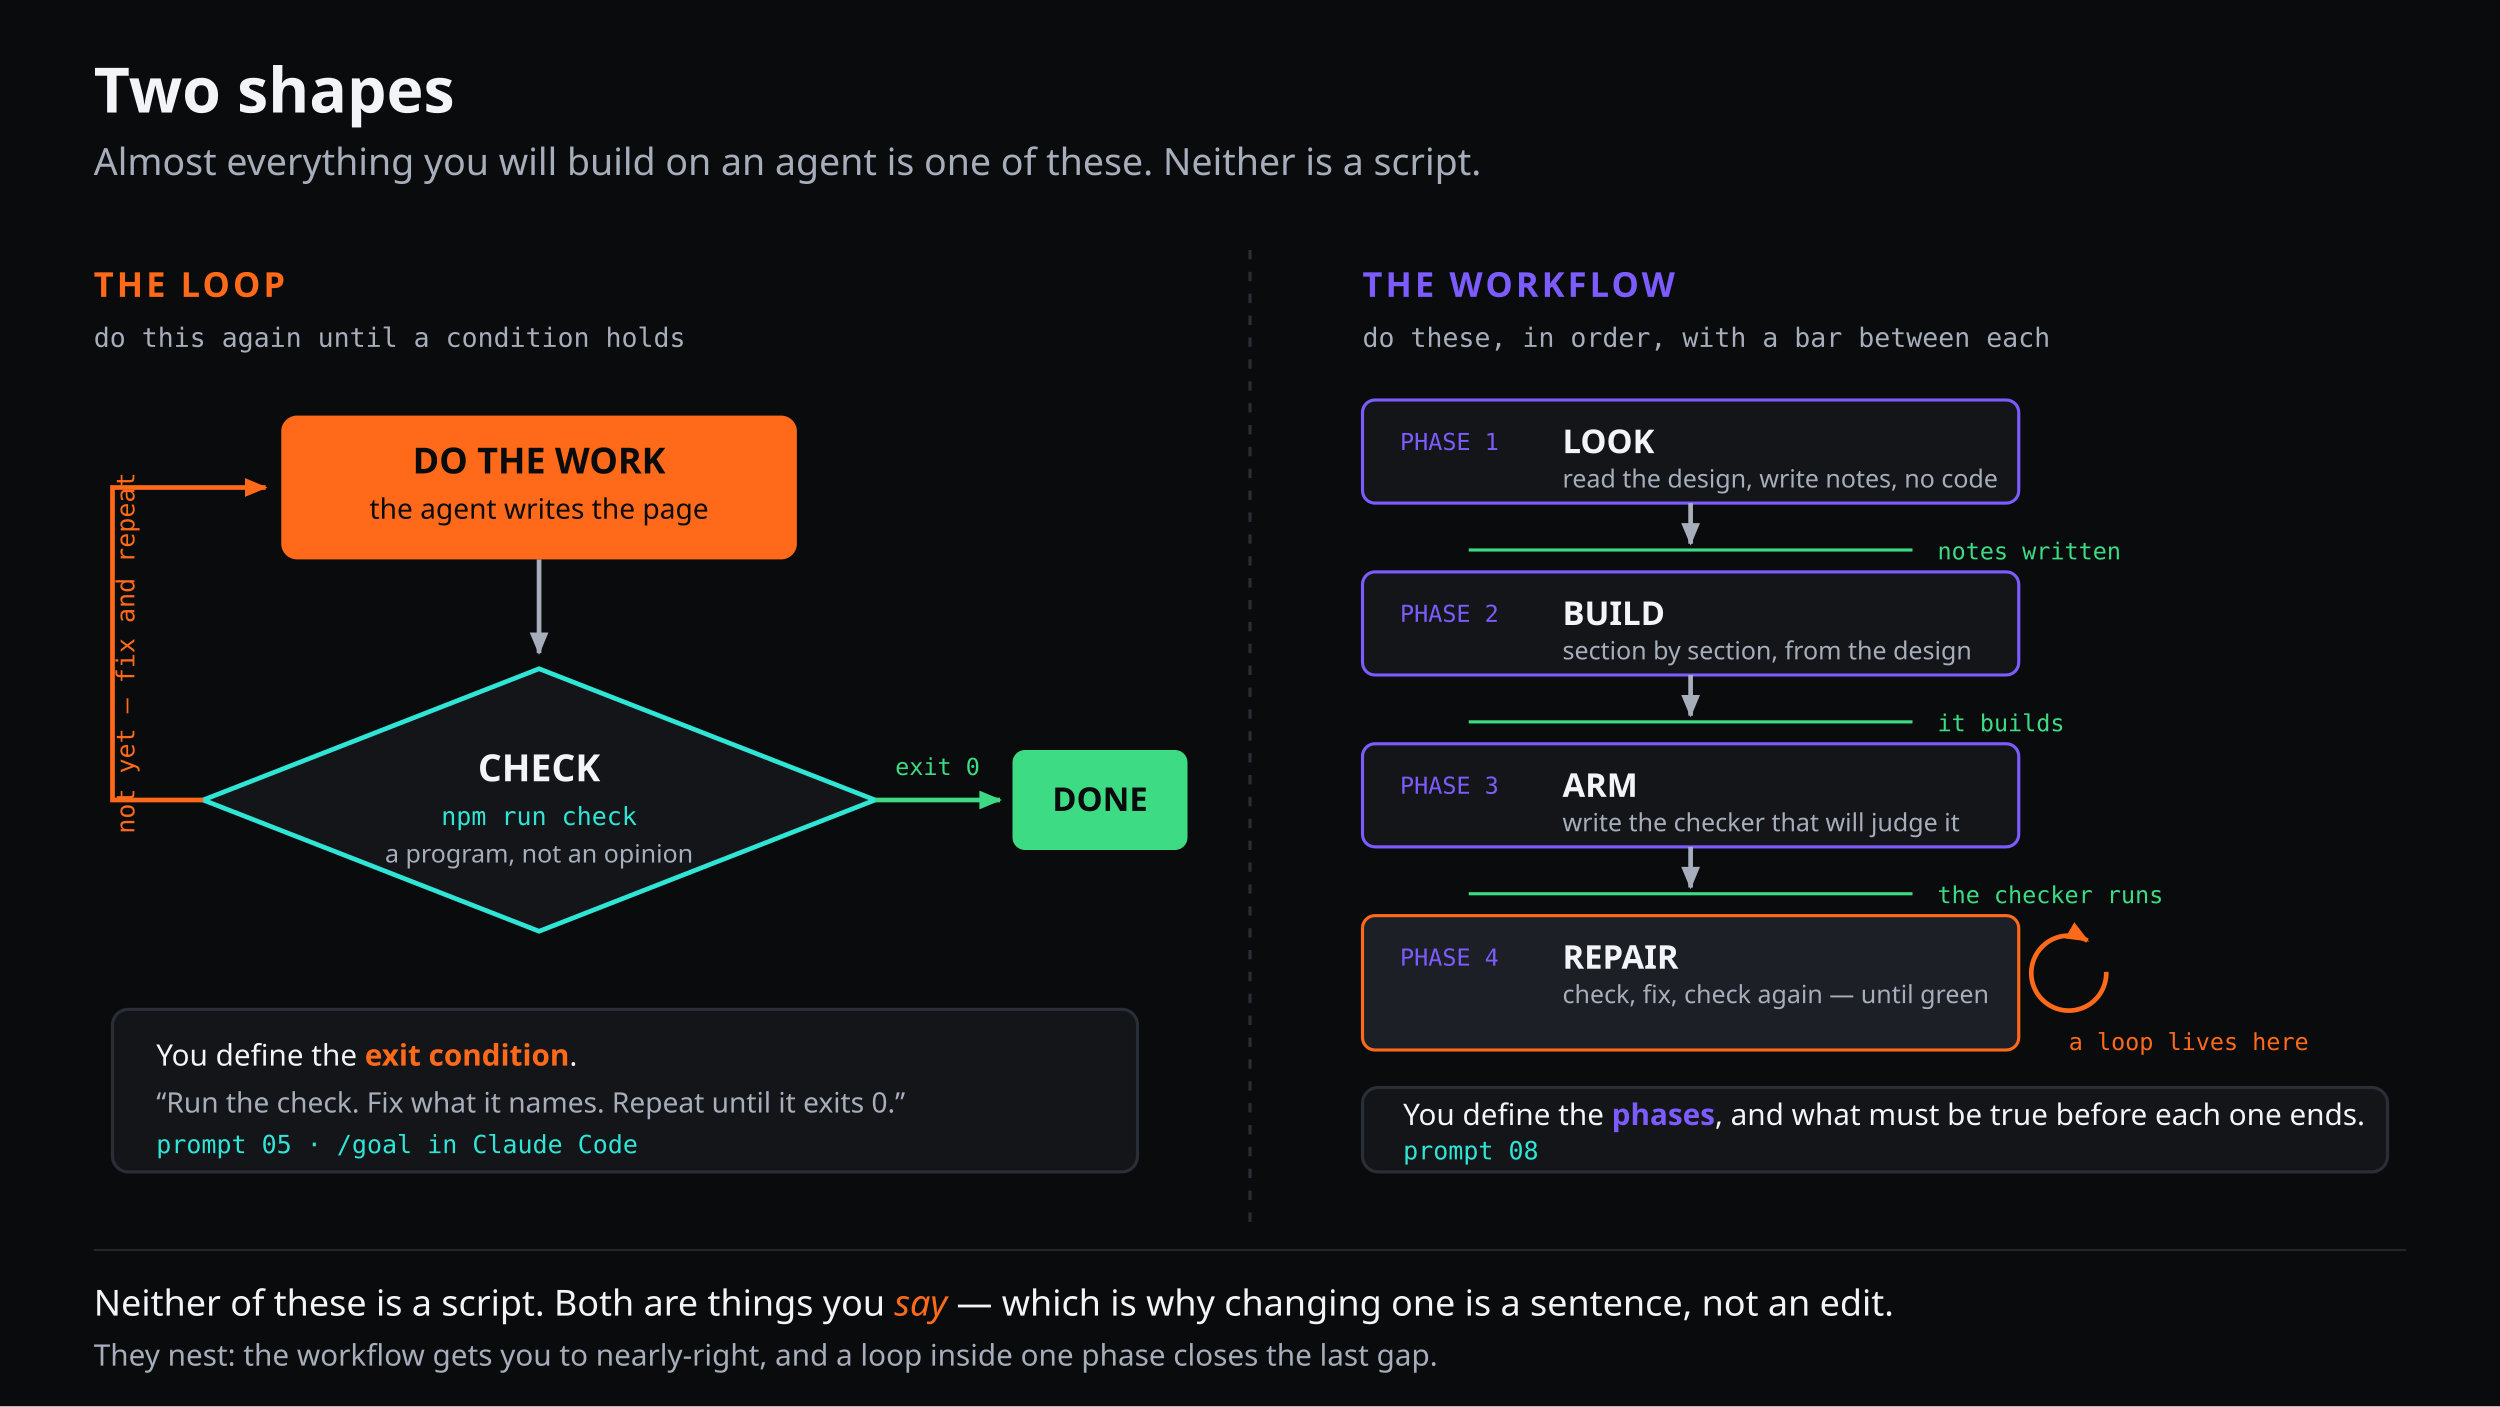
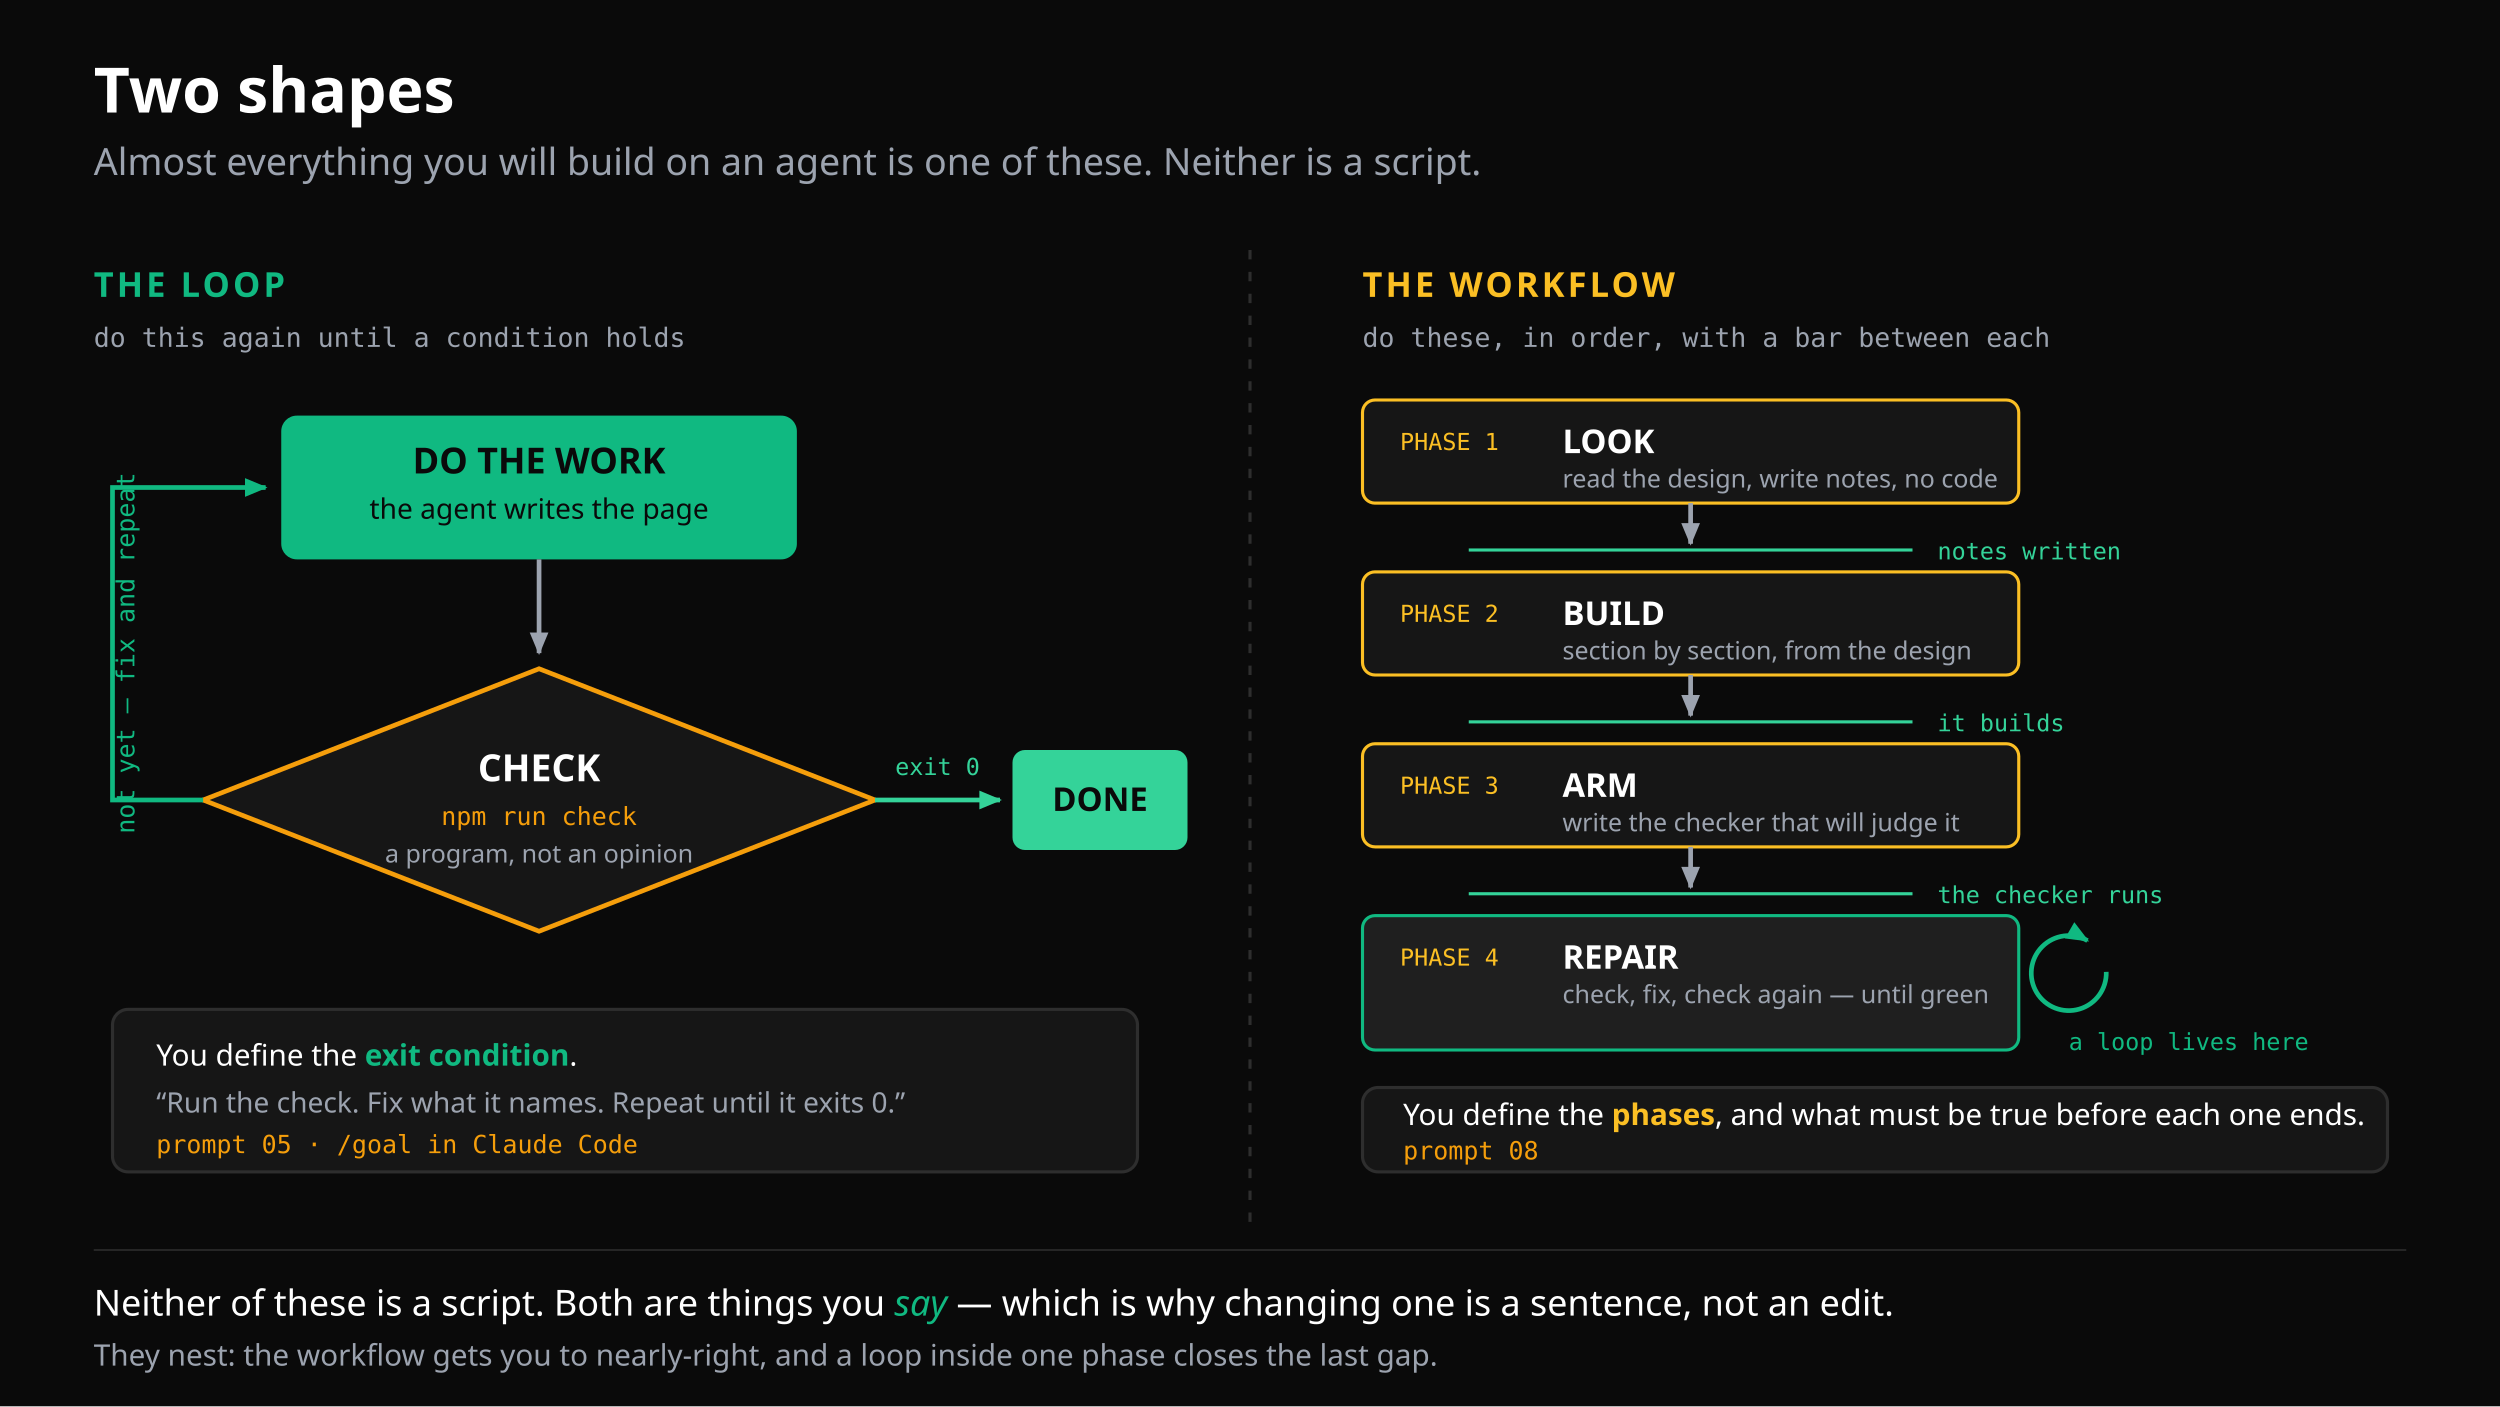
<svg xmlns="http://www.w3.org/2000/svg" viewBox="0 0 1600 900" width="1600" height="900" role="img" aria-labelledby="t07 d07">
  <defs>
    <marker id="a7" viewBox="0 0 12 10" refX="11" refY="5" markerWidth="15" markerHeight="12" markerUnits="userSpaceOnUse" orient="auto">
-       <path d="M0 0 L12 5 L0 10 Z" fill="#A7AEBB" />
+       <path d="M0 0 L12 5 L0 10 Z" fill="#9CA3AF" />
    </marker>
    <marker id="a7g" viewBox="0 0 12 10" refX="11" refY="5" markerWidth="15" markerHeight="12" markerUnits="userSpaceOnUse" orient="auto">
-       <path d="M0 0 L12 5 L0 10 Z" fill="#3DDC84" />
+       <path d="M0 0 L12 5 L0 10 Z" fill="#34D399" />
    </marker>
    <marker id="a7o" viewBox="0 0 12 10" refX="11" refY="5" markerWidth="15" markerHeight="12" markerUnits="userSpaceOnUse" orient="auto">
-       <path d="M0 0 L12 5 L0 10 Z" fill="#FF6A1A" />
+       <path d="M0 0 L12 5 L0 10 Z" fill="#10B981" />
    </marker>
    <marker id="a7c" viewBox="0 0 12 10" refX="11" refY="5" markerWidth="15" markerHeight="12" markerUnits="userSpaceOnUse" orient="auto">
-       <path d="M0 0 L12 5 L0 10 Z" fill="#2FE6D6" />
+       <path d="M0 0 L12 5 L0 10 Z" fill="#F59E0B" />
    </marker>
  </defs>
-   <rect width="1600" height="900" fill="#0A0B0D" />
-   <text x="60" y="72" font-family="system-ui,sans-serif" font-size="40" font-weight="700" fill="#F2F4F7">Two shapes</text>
-   <text x="60" y="112" font-family="system-ui,sans-serif" font-size="24" fill="#A7AEBB">Almost everything you will build on an agent is one of these. Neither is a script.</text>
-   <line x1="800" y1="160" x2="800" y2="790" stroke="#2A2E36" stroke-width="2" stroke-dasharray="6 8" />
-   <text x="60" y="190" font-family="system-ui,sans-serif" font-size="22" font-weight="700" fill="#FF6A1A" letter-spacing="2">THE LOOP</text>
-   <text x="60" y="222" font-family="ui-monospace,monospace" font-size="17" fill="#A7AEBB">do this again until a condition holds</text>
-   <rect x="180" y="266" width="330" height="92" rx="10" fill="#FF6A1A" />
-   <text x="345" y="303" text-anchor="middle" font-family="system-ui,sans-serif" font-size="23" font-weight="700" fill="#0A0B0D">DO THE WORK</text>
-   <text x="345" y="332" text-anchor="middle" font-family="system-ui,sans-serif" font-size="18" fill="#0A0B0D">the agent writes the page</text>
-   <path d="M345 358 L345 418" stroke="#A7AEBB" stroke-width="3" marker-end="url(#a7)" />
-   <path d="M345 428 L560 512 L345 596 L130 512 Z" fill="#131519" stroke="#2FE6D6" stroke-width="3" />
-   <text x="345" y="500" text-anchor="middle" font-family="system-ui,sans-serif" font-size="24" font-weight="700" fill="#F2F4F7">CHECK</text>
-   <text x="345" y="528" text-anchor="middle" font-family="ui-monospace,monospace" font-size="16" fill="#2FE6D6">npm run check</text>
-   <text x="345" y="552" text-anchor="middle" font-family="system-ui,sans-serif" font-size="16" fill="#A7AEBB">a program, not an opinion</text>
-   <path d="M130 512 L72 512 L72 312 L170 312" fill="none" stroke="#FF6A1A" stroke-width="3" marker-end="url(#a7o)" />
-   <text x="86" y="418" font-family="ui-monospace,monospace" font-size="16" fill="#FF6A1A" transform="rotate(-90 86 418)" text-anchor="middle">not yet — fix and repeat</text>
-   <path d="M560 512 L640 512" stroke="#3DDC84" stroke-width="3" marker-end="url(#a7g)" />
-   <rect x="648" y="480" width="112" height="64" rx="8" fill="#3DDC84" />
-   <text x="704" y="519" text-anchor="middle" font-family="system-ui,sans-serif" font-size="21" font-weight="700" fill="#0A0B0D">DONE</text>
-   <text x="600" y="496" text-anchor="middle" font-family="ui-monospace,monospace" font-size="15" fill="#3DDC84">exit 0</text>
-   <rect x="72" y="646" width="656" height="104" rx="10" fill="#131519" stroke="#2A2E36" stroke-width="2" />
-   <text x="100" y="682" font-family="system-ui,sans-serif" font-size="19" fill="#F2F4F7">You define the <tspan font-weight="700" fill="#FF6A1A">exit condition</tspan>.</text>
-   <text x="100" y="712" font-family="system-ui,sans-serif" font-size="18" fill="#A7AEBB">“Run the check. Fix what it names. Repeat until it exits 0.”</text>
-   <text x="100" y="738" font-family="ui-monospace,monospace" font-size="16" fill="#2FE6D6">prompt 05 · /goal in Claude Code</text>
-   <text x="872" y="190" font-family="system-ui,sans-serif" font-size="22" font-weight="700" fill="#7C5CFF" letter-spacing="2">THE WORKFLOW</text>
-   <text x="872" y="222" font-family="ui-monospace,monospace" font-size="17" fill="#A7AEBB">do these, in order, with a bar between each</text>
-   <rect x="872" y="256" width="420" height="66" rx="8" fill="#131519" stroke="#7C5CFF" stroke-width="2" />
-   <text x="896" y="288" font-family="ui-monospace,monospace" font-size="15" fill="#7C5CFF">PHASE 1</text>
-   <text x="1000" y="290" font-family="system-ui,sans-serif" font-size="21" font-weight="700" fill="#F2F4F7">LOOK</text>
-   <text x="1000" y="312" font-family="system-ui,sans-serif" font-size="16" fill="#A7AEBB">read the design, write notes, no code</text>
-   <path d="M1082 322 L1082 348" stroke="#A7AEBB" stroke-width="3" marker-end="url(#a7)" />
-   <line x1="940" y1="352" x2="1224" y2="352" stroke="#3DDC84" stroke-width="2" />
-   <text x="1240" y="358" font-family="ui-monospace,monospace" font-size="15" fill="#3DDC84">notes written</text>
-   <rect x="872" y="366" width="420" height="66" rx="8" fill="#131519" stroke="#7C5CFF" stroke-width="2" />
-   <text x="896" y="398" font-family="ui-monospace,monospace" font-size="15" fill="#7C5CFF">PHASE 2</text>
-   <text x="1000" y="400" font-family="system-ui,sans-serif" font-size="21" font-weight="700" fill="#F2F4F7">BUILD</text>
-   <text x="1000" y="422" font-family="system-ui,sans-serif" font-size="16" fill="#A7AEBB">section by section, from the design</text>
-   <path d="M1082 432 L1082 458" stroke="#A7AEBB" stroke-width="3" marker-end="url(#a7)" />
-   <line x1="940" y1="462" x2="1224" y2="462" stroke="#3DDC84" stroke-width="2" />
-   <text x="1240" y="468" font-family="ui-monospace,monospace" font-size="15" fill="#3DDC84">it builds</text>
-   <rect x="872" y="476" width="420" height="66" rx="8" fill="#131519" stroke="#7C5CFF" stroke-width="2" />
-   <text x="896" y="508" font-family="ui-monospace,monospace" font-size="15" fill="#7C5CFF">PHASE 3</text>
-   <text x="1000" y="510" font-family="system-ui,sans-serif" font-size="21" font-weight="700" fill="#F2F4F7">ARM</text>
-   <text x="1000" y="532" font-family="system-ui,sans-serif" font-size="16" fill="#A7AEBB">write the checker that will judge it</text>
-   <path d="M1082 542 L1082 568" stroke="#A7AEBB" stroke-width="3" marker-end="url(#a7)" />
-   <line x1="940" y1="572" x2="1224" y2="572" stroke="#3DDC84" stroke-width="2" />
-   <text x="1240" y="578" font-family="ui-monospace,monospace" font-size="15" fill="#3DDC84">the checker runs</text>
-   <rect x="872" y="586" width="420" height="86" rx="8" fill="#1C1F25" stroke="#FF6A1A" stroke-width="2" />
-   <text x="896" y="618" font-family="ui-monospace,monospace" font-size="15" fill="#7C5CFF">PHASE 4</text>
-   <text x="1000" y="620" font-family="system-ui,sans-serif" font-size="21" font-weight="700" fill="#F2F4F7">REPAIR</text>
-   <text x="1000" y="642" font-family="system-ui,sans-serif" font-size="16" fill="#A7AEBB">check, fix, check again — until green</text>
-   <path d="M1348 622 a 24 24 0 1 1 -12 -20" fill="none" stroke="#FF6A1A" stroke-width="3" marker-end="url(#a7o)" />
-   <text x="1324" y="672" font-family="ui-monospace,monospace" font-size="15" fill="#FF6A1A">a loop lives here</text>
-   <rect x="872" y="696" width="656" height="54" rx="10" fill="#131519" stroke="#2A2E36" stroke-width="2" />
-   <text x="898" y="720" font-family="system-ui,sans-serif" font-size="19" fill="#F2F4F7">You define the <tspan font-weight="700" fill="#7C5CFF">phases</tspan>, and what must be true before each one ends.</text>
-   <text x="898" y="742" font-family="ui-monospace,monospace" font-size="16" fill="#2FE6D6">prompt 08</text>
-   <line x1="60" y1="800" x2="1540" y2="800" stroke="#2A2E36" stroke-width="1" />
-   <text x="60" y="842" font-family="system-ui,sans-serif" font-size="23" fill="#F2F4F7">Neither of these is a script. Both are things you <tspan font-style="italic" fill="#FF6A1A">say</tspan> — which is why changing one is a sentence, not an edit.</text>
-   <text x="60" y="874" font-family="system-ui,sans-serif" font-size="19" fill="#A7AEBB">They nest: the workflow gets you to nearly-right, and a loop inside one phase closes the last gap.</text>
+   <rect width="1600" height="900" fill="#0A0A0A" />
+   <text x="60" y="72" font-family="system-ui,sans-serif" font-size="40" font-weight="700" fill="#FFFFFF">Two shapes</text>
+   <text x="60" y="112" font-family="system-ui,sans-serif" font-size="24" fill="#9CA3AF">Almost everything you will build on an agent is one of these. Neither is a script.</text>
+   <line x1="800" y1="160" x2="800" y2="790" stroke="#2E2E2E" stroke-width="2" stroke-dasharray="6 8" />
+   <text x="60" y="190" font-family="system-ui,sans-serif" font-size="22" font-weight="700" fill="#10B981" letter-spacing="2">THE LOOP</text>
+   <text x="60" y="222" font-family="ui-monospace,monospace" font-size="17" fill="#9CA3AF">do this again until a condition holds</text>
+   <rect x="180" y="266" width="330" height="92" rx="10" fill="#10B981" />
+   <text x="345" y="303" text-anchor="middle" font-family="system-ui,sans-serif" font-size="23" font-weight="700" fill="#0A0A0A">DO THE WORK</text>
+   <text x="345" y="332" text-anchor="middle" font-family="system-ui,sans-serif" font-size="18" fill="#0A0A0A">the agent writes the page</text>
+   <path d="M345 358 L345 418" stroke="#9CA3AF" stroke-width="3" marker-end="url(#a7)" />
+   <path d="M345 428 L560 512 L345 596 L130 512 Z" fill="#161616" stroke="#F59E0B" stroke-width="3" />
+   <text x="345" y="500" text-anchor="middle" font-family="system-ui,sans-serif" font-size="24" font-weight="700" fill="#FFFFFF">CHECK</text>
+   <text x="345" y="528" text-anchor="middle" font-family="ui-monospace,monospace" font-size="16" fill="#F59E0B">npm run check</text>
+   <text x="345" y="552" text-anchor="middle" font-family="system-ui,sans-serif" font-size="16" fill="#9CA3AF">a program, not an opinion</text>
+   <path d="M130 512 L72 512 L72 312 L170 312" fill="none" stroke="#10B981" stroke-width="3" marker-end="url(#a7o)" />
+   <text x="86" y="418" font-family="ui-monospace,monospace" font-size="16" fill="#10B981" transform="rotate(-90 86 418)" text-anchor="middle">not yet — fix and repeat</text>
+   <path d="M560 512 L640 512" stroke="#34D399" stroke-width="3" marker-end="url(#a7g)" />
+   <rect x="648" y="480" width="112" height="64" rx="8" fill="#34D399" />
+   <text x="704" y="519" text-anchor="middle" font-family="system-ui,sans-serif" font-size="21" font-weight="700" fill="#0A0A0A">DONE</text>
+   <text x="600" y="496" text-anchor="middle" font-family="ui-monospace,monospace" font-size="15" fill="#34D399">exit 0</text>
+   <rect x="72" y="646" width="656" height="104" rx="10" fill="#161616" stroke="#2E2E2E" stroke-width="2" />
+   <text x="100" y="682" font-family="system-ui,sans-serif" font-size="19" fill="#FFFFFF">You define the <tspan font-weight="700" fill="#10B981">exit condition</tspan>.</text>
+   <text x="100" y="712" font-family="system-ui,sans-serif" font-size="18" fill="#9CA3AF">“Run the check. Fix what it names. Repeat until it exits 0.”</text>
+   <text x="100" y="738" font-family="ui-monospace,monospace" font-size="16" fill="#F59E0B">prompt 05 · /goal in Claude Code</text>
+   <text x="872" y="190" font-family="system-ui,sans-serif" font-size="22" font-weight="700" fill="#FBBF24" letter-spacing="2">THE WORKFLOW</text>
+   <text x="872" y="222" font-family="ui-monospace,monospace" font-size="17" fill="#9CA3AF">do these, in order, with a bar between each</text>
+   <rect x="872" y="256" width="420" height="66" rx="8" fill="#161616" stroke="#FBBF24" stroke-width="2" />
+   <text x="896" y="288" font-family="ui-monospace,monospace" font-size="15" fill="#FBBF24">PHASE 1</text>
+   <text x="1000" y="290" font-family="system-ui,sans-serif" font-size="21" font-weight="700" fill="#FFFFFF">LOOK</text>
+   <text x="1000" y="312" font-family="system-ui,sans-serif" font-size="16" fill="#9CA3AF">read the design, write notes, no code</text>
+   <path d="M1082 322 L1082 348" stroke="#9CA3AF" stroke-width="3" marker-end="url(#a7)" />
+   <line x1="940" y1="352" x2="1224" y2="352" stroke="#34D399" stroke-width="2" />
+   <text x="1240" y="358" font-family="ui-monospace,monospace" font-size="15" fill="#34D399">notes written</text>
+   <rect x="872" y="366" width="420" height="66" rx="8" fill="#161616" stroke="#FBBF24" stroke-width="2" />
+   <text x="896" y="398" font-family="ui-monospace,monospace" font-size="15" fill="#FBBF24">PHASE 2</text>
+   <text x="1000" y="400" font-family="system-ui,sans-serif" font-size="21" font-weight="700" fill="#FFFFFF">BUILD</text>
+   <text x="1000" y="422" font-family="system-ui,sans-serif" font-size="16" fill="#9CA3AF">section by section, from the design</text>
+   <path d="M1082 432 L1082 458" stroke="#9CA3AF" stroke-width="3" marker-end="url(#a7)" />
+   <line x1="940" y1="462" x2="1224" y2="462" stroke="#34D399" stroke-width="2" />
+   <text x="1240" y="468" font-family="ui-monospace,monospace" font-size="15" fill="#34D399">it builds</text>
+   <rect x="872" y="476" width="420" height="66" rx="8" fill="#161616" stroke="#FBBF24" stroke-width="2" />
+   <text x="896" y="508" font-family="ui-monospace,monospace" font-size="15" fill="#FBBF24">PHASE 3</text>
+   <text x="1000" y="510" font-family="system-ui,sans-serif" font-size="21" font-weight="700" fill="#FFFFFF">ARM</text>
+   <text x="1000" y="532" font-family="system-ui,sans-serif" font-size="16" fill="#9CA3AF">write the checker that will judge it</text>
+   <path d="M1082 542 L1082 568" stroke="#9CA3AF" stroke-width="3" marker-end="url(#a7)" />
+   <line x1="940" y1="572" x2="1224" y2="572" stroke="#34D399" stroke-width="2" />
+   <text x="1240" y="578" font-family="ui-monospace,monospace" font-size="15" fill="#34D399">the checker runs</text>
+   <rect x="872" y="586" width="420" height="86" rx="8" fill="#1F1F1F" stroke="#10B981" stroke-width="2" />
+   <text x="896" y="618" font-family="ui-monospace,monospace" font-size="15" fill="#FBBF24">PHASE 4</text>
+   <text x="1000" y="620" font-family="system-ui,sans-serif" font-size="21" font-weight="700" fill="#FFFFFF">REPAIR</text>
+   <text x="1000" y="642" font-family="system-ui,sans-serif" font-size="16" fill="#9CA3AF">check, fix, check again — until green</text>
+   <path d="M1348 622 a 24 24 0 1 1 -12 -20" fill="none" stroke="#10B981" stroke-width="3" marker-end="url(#a7o)" />
+   <text x="1324" y="672" font-family="ui-monospace,monospace" font-size="15" fill="#10B981">a loop lives here</text>
+   <rect x="872" y="696" width="656" height="54" rx="10" fill="#161616" stroke="#2E2E2E" stroke-width="2" />
+   <text x="898" y="720" font-family="system-ui,sans-serif" font-size="19" fill="#FFFFFF">You define the <tspan font-weight="700" fill="#FBBF24">phases</tspan>, and what must be true before each one ends.</text>
+   <text x="898" y="742" font-family="ui-monospace,monospace" font-size="16" fill="#F59E0B">prompt 08</text>
+   <line x1="60" y1="800" x2="1540" y2="800" stroke="#2E2E2E" stroke-width="1" />
+   <text x="60" y="842" font-family="system-ui,sans-serif" font-size="23" fill="#FFFFFF">Neither of these is a script. Both are things you <tspan font-style="italic" fill="#10B981">say</tspan> — which is why changing one is a sentence, not an edit.</text>
+   <text x="60" y="874" font-family="system-ui,sans-serif" font-size="19" fill="#9CA3AF">They nest: the workflow gets you to nearly-right, and a loop inside one phase closes the last gap.</text>
</svg>
